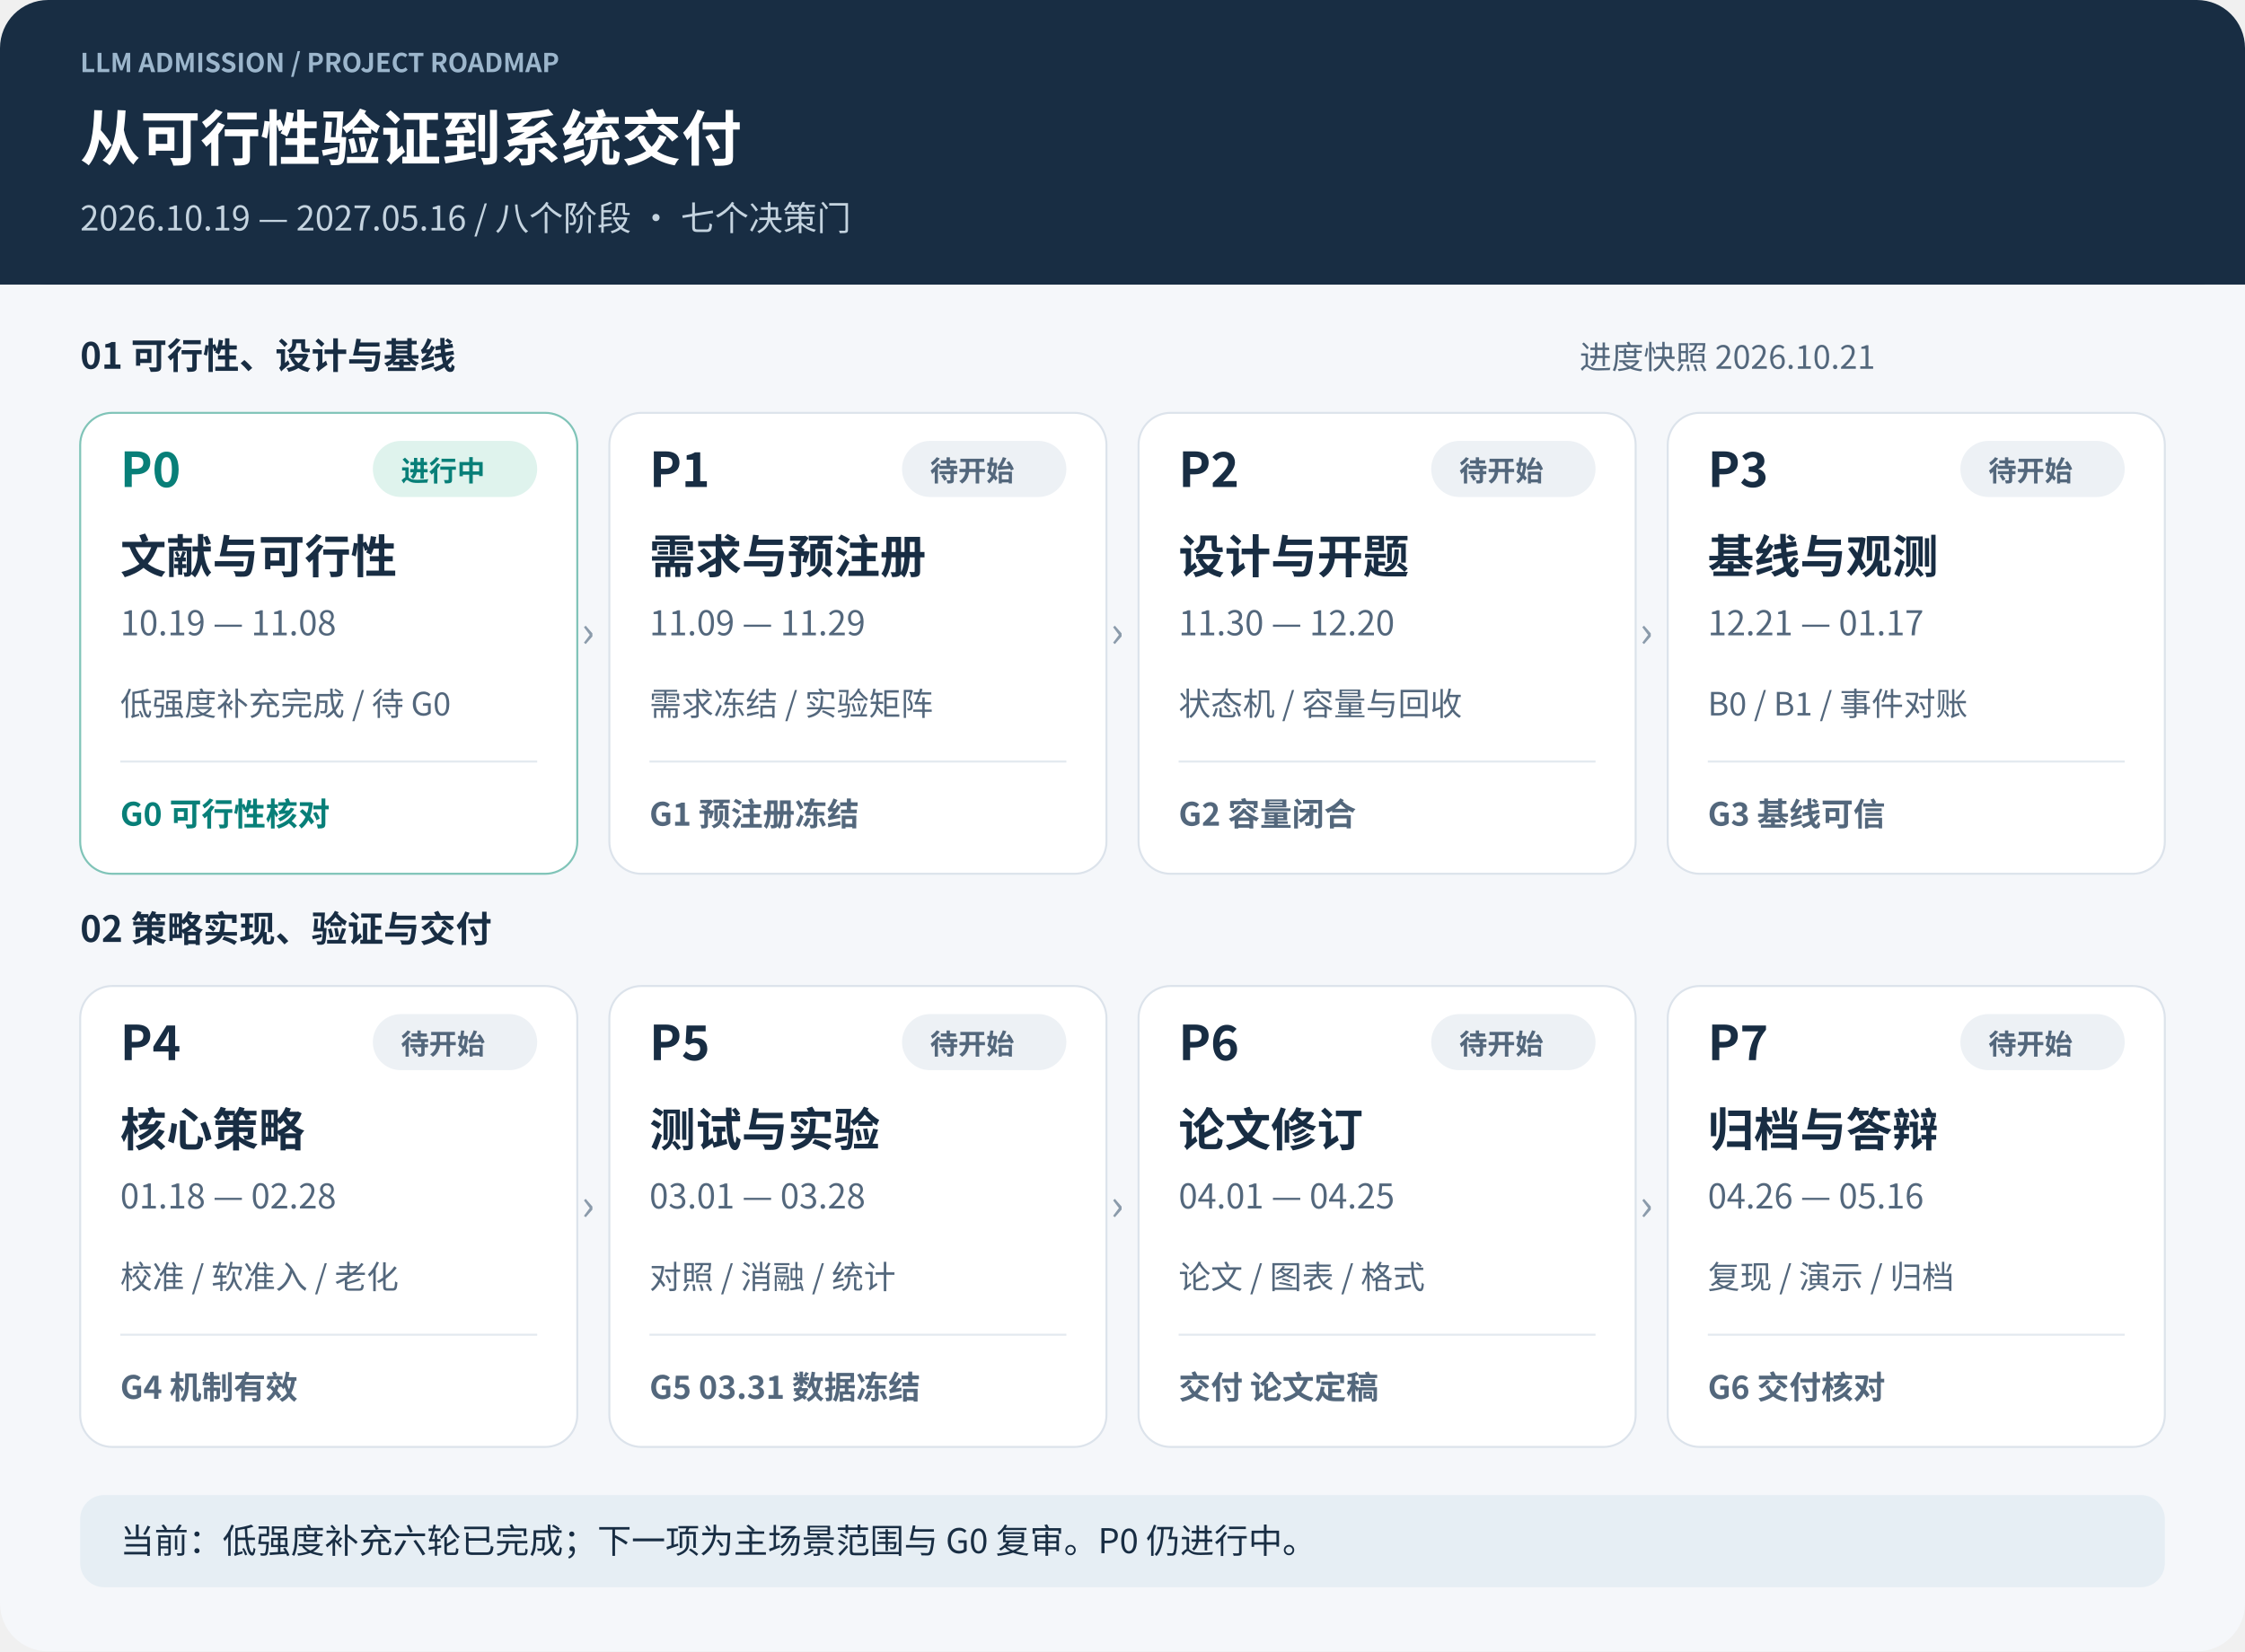
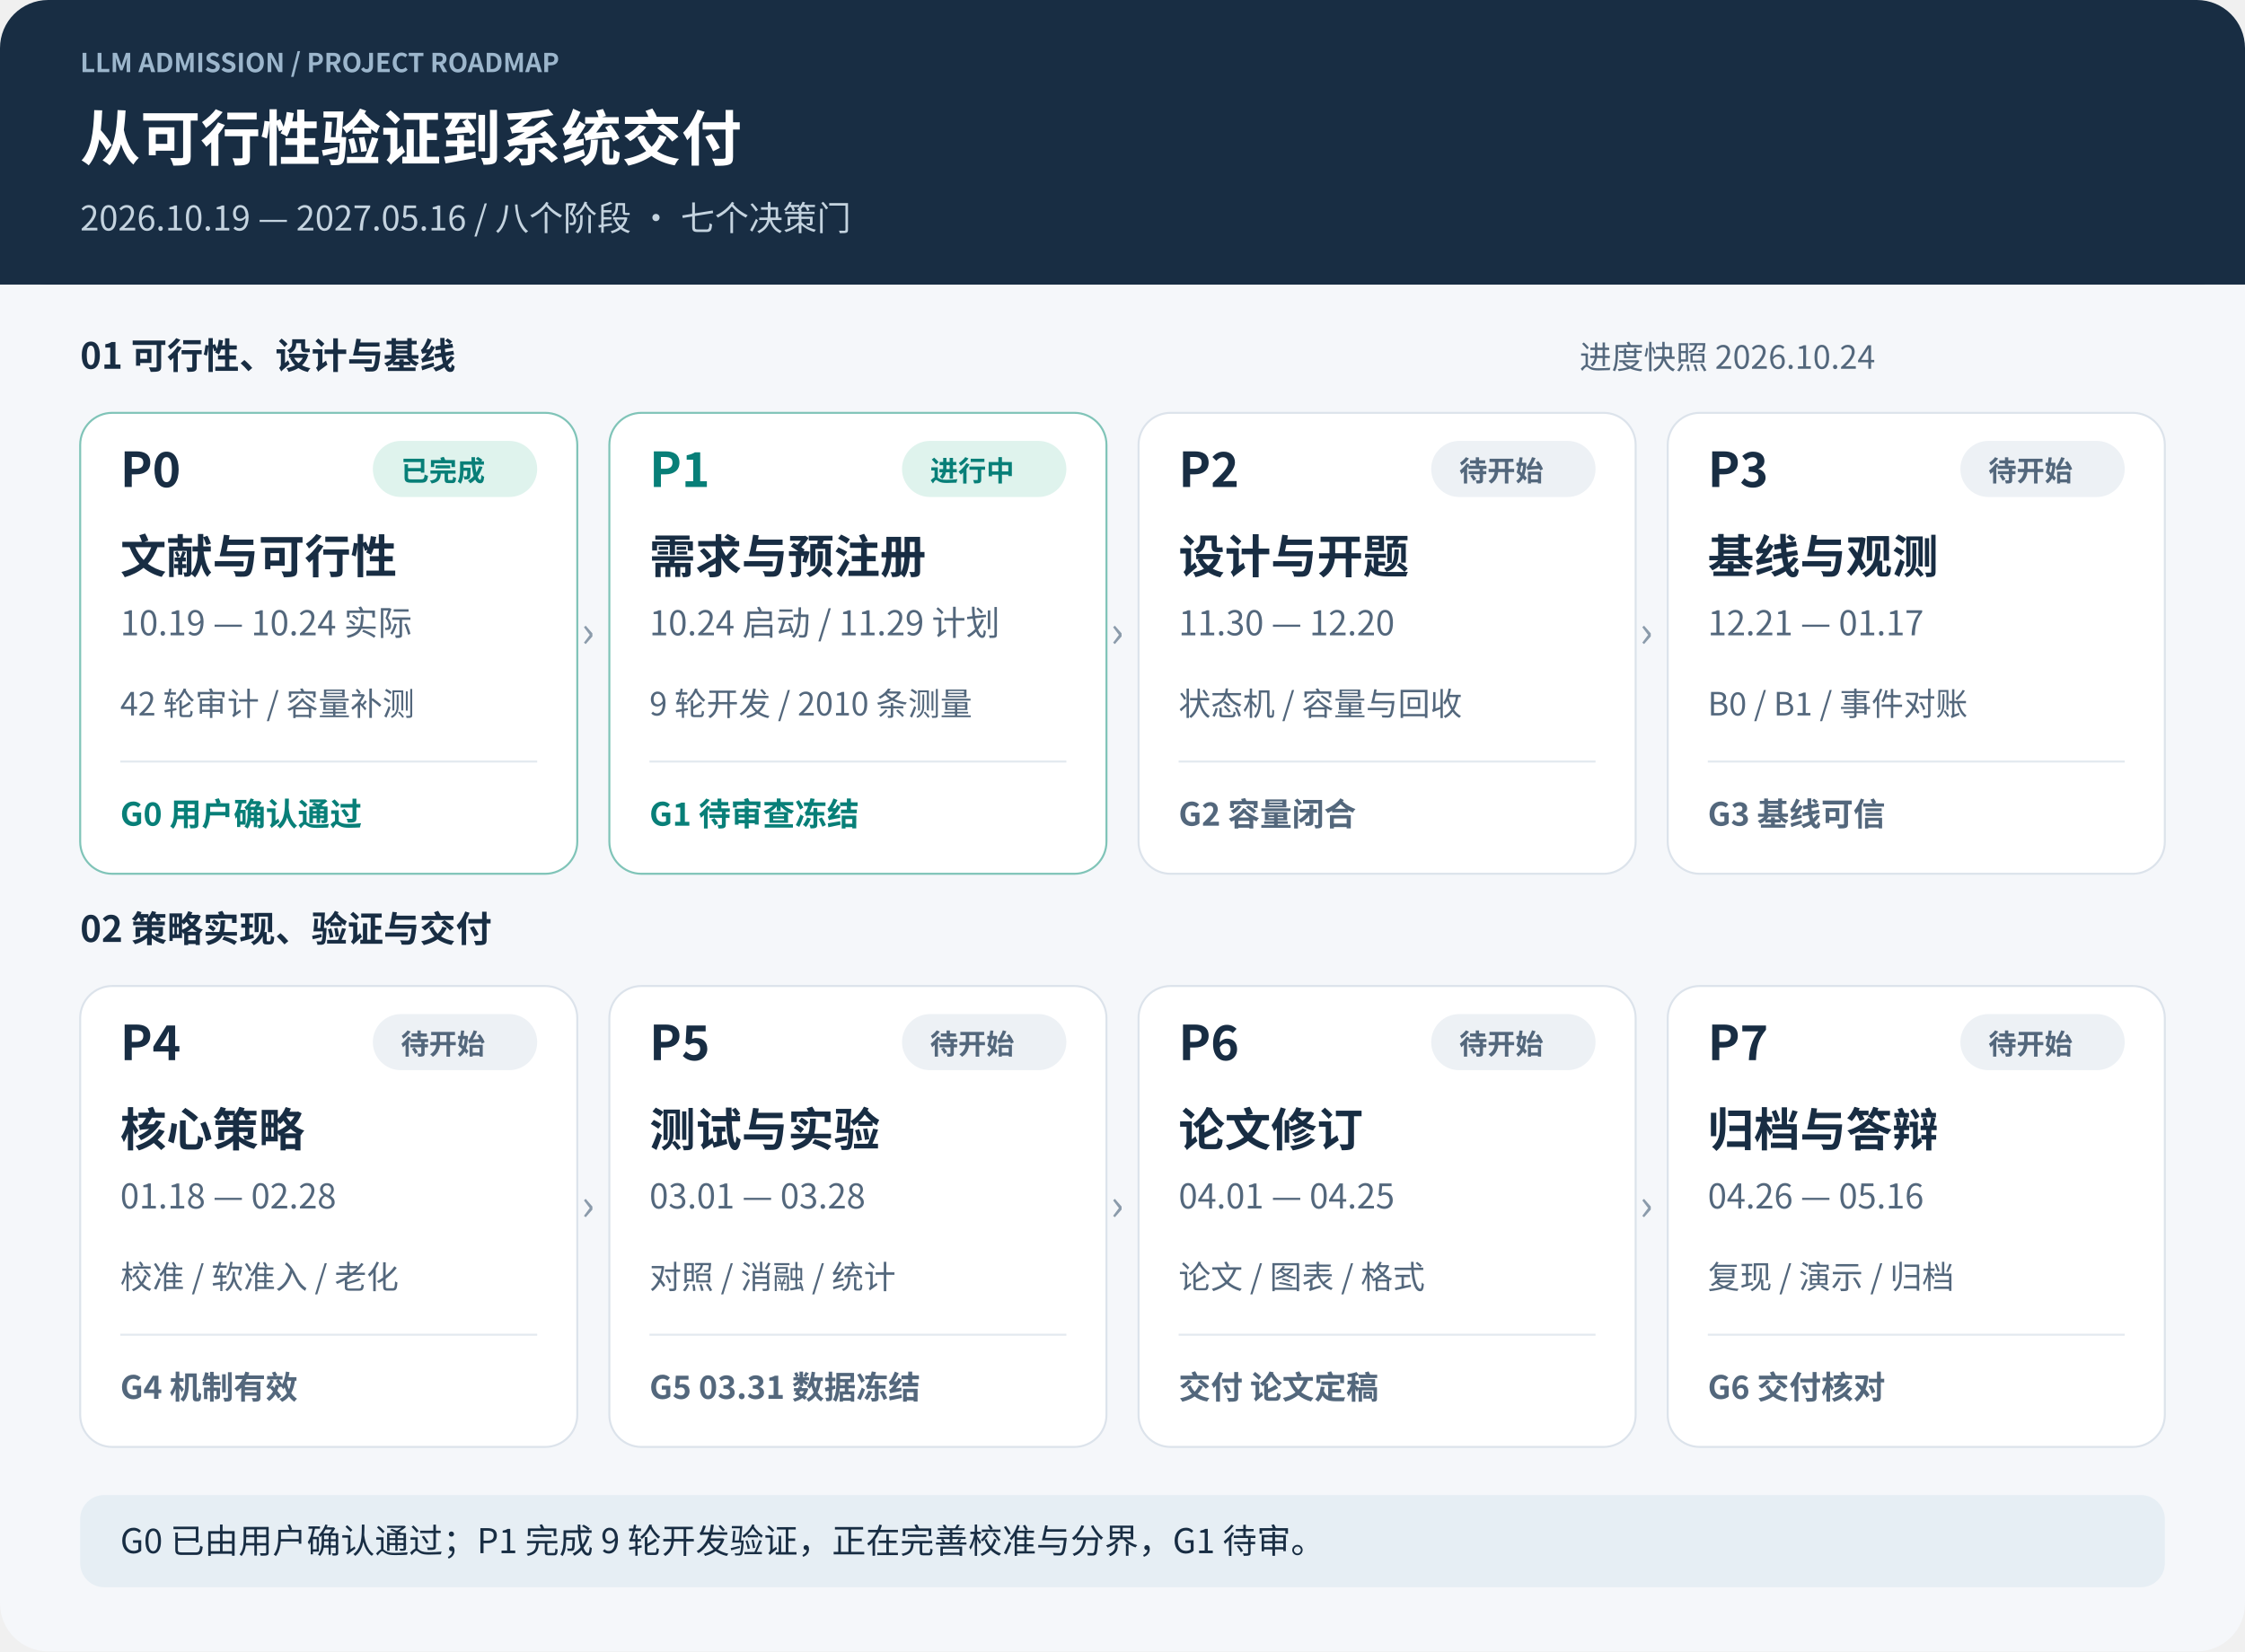
<svg xmlns="http://www.w3.org/2000/svg" width="1120" height="824" viewBox="0 0 1120 824" role="img" aria-labelledby="title desc">
  <g font-family="Segoe UI, PingFang SC, Microsoft YaHei, Noto Sans CJK SC, sans-serif">
    <rect x="0" y="0" width="1120" height="824" rx="24" fill="#f5f7fa" stroke="none" />
    <rect x="0" y="0" width="1120" height="142" rx="24" fill="#182d43" stroke="none" />
    <rect x="0" y="80" width="1120" height="62" rx="0" fill="#182d43" stroke="none" />
    <text x="40" y="36" font-size="13" fill="#9cb6cc" font-weight="600">LLM ADMISSION / PROJECT ROADMAP</text>
    <text x="40" y="80" font-size="30" fill="#ffffff" font-weight="700">从可行性验证到系统交付</text>
    <text x="40" y="115" font-size="17" fill="#c4d3df" font-weight="400">2026.10.19 — 2027.05.16  /  八个阶段 · 七个决策门</text>
    <text x="40" y="184" font-size="18" fill="#182d43" font-weight="600">01  可行性、设计与基线</text>
-     <text x="788" y="184" font-size="16" fill="#53677c" font-weight="400">进度快照  2026.10.21</text>
+     <text x="788" y="184" font-size="16" fill="#53677c" font-weight="400">进度快照  2026.10.24</text>
    <rect x="40" y="206" width="248" height="230" rx="16" fill="#ffffff" stroke="#80c4b8" />
-     <text x="60" y="243" font-size="24" fill="#087f78" font-weight="700">P0</text>
+     <text x="60" y="243" font-size="24" fill="#182d43" font-weight="700">P0</text>
    <rect x="186" y="220" width="82" height="28" rx="14" fill="#dff3ed" stroke="none" />
-     <text x="200" y="240" font-size="14" fill="#087f78" font-weight="600">进行中</text>
+     <text x="200" y="240" font-size="14" fill="#087f78" font-weight="600">已完成</text>
    <text x="60" y="286" font-size="23" fill="#182d43" font-weight="600">文献与可行性</text>
-     <text x="60" y="317" font-size="17" fill="#53677c" font-weight="400">10.19 — 11.08</text>
-     <text x="60" y="357" font-size="16" fill="#53677c" font-weight="400">低强度补充完成 / 待 G0</text>
+     <text x="60" y="317" font-size="17" fill="#53677c" font-weight="400">10.19 — 10.24 实际</text>
+     <text x="60" y="357" font-size="16" fill="#53677c" font-weight="400">42 轮审计 / 容量补测</text>
    <path d="M60 380h208" stroke="#e3e9ef" />
-     <text x="60" y="412" font-size="16" fill="#087f78" font-weight="600">G0  可行性核对</text>
+     <text x="60" y="412" font-size="16" fill="#087f78" font-weight="600">G0  用户确认通过</text>
    <text x="290" y="323" font-size="22" fill="#8b9bab" font-weight="400">›</text>
-     <rect x="304" y="206" width="248" height="230" rx="16" fill="#ffffff" stroke="#dce3eb" />
-     <text x="324" y="243" font-size="24" fill="#182d43" font-weight="700">P1</text>
-     <rect x="450" y="220" width="82" height="28" rx="14" fill="#edf1f5" stroke="none" />
-     <text x="464" y="240" font-size="14" fill="#53677c" font-weight="600">待开始</text>
+     <rect x="304" y="206" width="248" height="230" rx="16" fill="#ffffff" stroke="#80c4b8" />
+     <text x="324" y="243" font-size="24" fill="#087f78" font-weight="700">P1</text>
+     <rect x="450" y="220" width="82" height="28" rx="14" fill="#dff3ed" stroke="none" />
+     <text x="464" y="240" font-size="14" fill="#087f78" font-weight="600">进行中</text>
    <text x="324" y="286" font-size="23" fill="#182d43" font-weight="600">需求与预注册</text>
-     <text x="324" y="317" font-size="17" fill="#53677c" font-weight="400">11.09 — 11.29</text>
-     <text x="324" y="357" font-size="16" fill="#53677c" font-weight="400">需求冻结 / 实验矩阵</text>
+     <text x="324" y="317" font-size="17" fill="#53677c" font-weight="400">10.24 启动 / 11.29 计划</text>
+     <text x="324" y="357" font-size="16" fill="#53677c" font-weight="400">9 轮开发 / 2010 条测量</text>
    <path d="M324 380h208" stroke="#e3e9ef" />
-     <text x="324" y="412" font-size="16" fill="#53677c" font-weight="600">G1  预注册冻结</text>
+     <text x="324" y="412" font-size="16" fill="#087f78" font-weight="600">G1  待审查冻结</text>
    <text x="554" y="323" font-size="22" fill="#8b9bab" font-weight="400">›</text>
    <rect x="568" y="206" width="248" height="230" rx="16" fill="#ffffff" stroke="#dce3eb" />
    <text x="588" y="243" font-size="24" fill="#182d43" font-weight="700">P2</text>
    <rect x="714" y="220" width="82" height="28" rx="14" fill="#edf1f5" stroke="none" />
    <text x="728" y="240" font-size="14" fill="#53677c" font-weight="600">待开始</text>
    <text x="588" y="286" font-size="23" fill="#182d43" font-weight="600">设计与开题</text>
    <text x="588" y="317" font-size="17" fill="#53677c" font-weight="400">11.30 — 12.20</text>
    <text x="588" y="357" font-size="16" fill="#53677c" font-weight="400">状态机 / 容量与回收</text>
    <path d="M588 380h208" stroke="#e3e9ef" />
    <text x="588" y="412" font-size="16" fill="#53677c" font-weight="600">G2  容量闭合</text>
    <text x="818" y="323" font-size="22" fill="#8b9bab" font-weight="400">›</text>
    <rect x="832" y="206" width="248" height="230" rx="16" fill="#ffffff" stroke="#dce3eb" />
    <text x="852" y="243" font-size="24" fill="#182d43" font-weight="700">P3</text>
    <rect x="978" y="220" width="82" height="28" rx="14" fill="#edf1f5" stroke="none" />
    <text x="992" y="240" font-size="14" fill="#53677c" font-weight="600">待开始</text>
    <text x="852" y="286" font-size="23" fill="#182d43" font-weight="600">基线与观测</text>
    <text x="852" y="317" font-size="17" fill="#53677c" font-weight="400">12.21 — 01.17</text>
    <text x="852" y="357" font-size="16" fill="#53677c" font-weight="400">B0 / B1 / 事件对账</text>
    <path d="M852 380h208" stroke="#e3e9ef" />
    <text x="852" y="412" font-size="16" fill="#53677c" font-weight="600">G3  基线可信</text>
    <rect x="40" y="492" width="248" height="230" rx="16" fill="#ffffff" stroke="#dce3eb" />
    <text x="60" y="529" font-size="24" fill="#182d43" font-weight="700">P4</text>
    <rect x="186" y="506" width="82" height="28" rx="14" fill="#edf1f5" stroke="none" />
    <text x="200" y="526" font-size="14" fill="#53677c" font-weight="600">待开始</text>
    <text x="60" y="572" font-size="23" fill="#182d43" font-weight="600">核心策略</text>
    <text x="60" y="603" font-size="17" fill="#53677c" font-weight="400">01.18 — 02.28</text>
    <text x="60" y="643" font-size="16" fill="#53677c" font-weight="400">校准 / 软准入 / 老化</text>
    <path d="M60 666h208" stroke="#e3e9ef" />
    <text x="60" y="698" font-size="16" fill="#53677c" font-weight="600">G4  机制有效</text>
    <text x="290" y="609" font-size="22" fill="#8b9bab" font-weight="400">›</text>
    <rect x="304" y="492" width="248" height="230" rx="16" fill="#ffffff" stroke="#dce3eb" />
    <text x="324" y="529" font-size="24" fill="#182d43" font-weight="700">P5</text>
    <rect x="450" y="506" width="82" height="28" rx="14" fill="#edf1f5" stroke="none" />
    <text x="464" y="526" font-size="14" fill="#53677c" font-weight="600">待开始</text>
    <text x="324" y="572" font-size="23" fill="#182d43" font-weight="600">测试与实验</text>
    <text x="324" y="603" font-size="17" fill="#53677c" font-weight="400">03.01 — 03.28</text>
    <text x="324" y="643" font-size="16" fill="#53677c" font-weight="400">对照 / 消融 / 统计</text>
    <path d="M324 666h208" stroke="#e3e9ef" />
    <text x="324" y="698" font-size="16" fill="#53677c" font-weight="600">G5  03.31 数据冻结</text>
    <text x="554" y="609" font-size="22" fill="#8b9bab" font-weight="400">›</text>
    <rect x="568" y="492" width="248" height="230" rx="16" fill="#ffffff" stroke="#dce3eb" />
    <text x="588" y="529" font-size="24" fill="#182d43" font-weight="700">P6</text>
    <rect x="714" y="506" width="82" height="28" rx="14" fill="#edf1f5" stroke="none" />
    <text x="728" y="526" font-size="14" fill="#53677c" font-weight="600">待开始</text>
    <text x="588" y="572" font-size="23" fill="#182d43" font-weight="600">论文修订</text>
    <text x="588" y="603" font-size="17" fill="#53677c" font-weight="400">04.01 — 04.25</text>
    <text x="588" y="643" font-size="16" fill="#53677c" font-weight="400">论文 / 图表 / 格式</text>
    <path d="M588 666h208" stroke="#e3e9ef" />
    <text x="588" y="698" font-size="16" fill="#53677c" font-weight="600">交付  论文定稿</text>
    <text x="818" y="609" font-size="22" fill="#8b9bab" font-weight="400">›</text>
    <rect x="832" y="492" width="248" height="230" rx="16" fill="#ffffff" stroke="#dce3eb" />
    <text x="852" y="529" font-size="24" fill="#182d43" font-weight="700">P7</text>
    <rect x="978" y="506" width="82" height="28" rx="14" fill="#edf1f5" stroke="none" />
    <text x="992" y="526" font-size="14" fill="#53677c" font-weight="600">待开始</text>
    <text x="852" y="572" font-size="23" fill="#182d43" font-weight="600">归档与答辩</text>
    <text x="852" y="603" font-size="17" fill="#53677c" font-weight="400">04.26 — 05.16</text>
    <text x="852" y="643" font-size="16" fill="#53677c" font-weight="400">复现 / 演示 / 归档</text>
    <path d="M852 666h208" stroke="#e3e9ef" />
    <text x="852" y="698" font-size="16" fill="#53677c" font-weight="600">G6  交付核对</text>
    <text x="40" y="470" font-size="18" fill="#182d43" font-weight="600">02  策略实现、验证与交付</text>
    <rect x="40" y="746" width="1040" height="46" rx="12" fill="#e6eeF4" stroke="none" />
-     <text x="60" y="775" font-size="17" fill="#182d43" font-weight="400">当前：低强度补充六轮已完成；下一项为主场景范围与 G0 复审。P0 仍进行中。</text>
+     <text x="60" y="775" font-size="17" fill="#182d43" font-weight="400">G0 已由用户确认通过；P1 完成 9 轮开发验证，正在完善校准与分界，G1 待审。</text>
  </g>
</svg>
